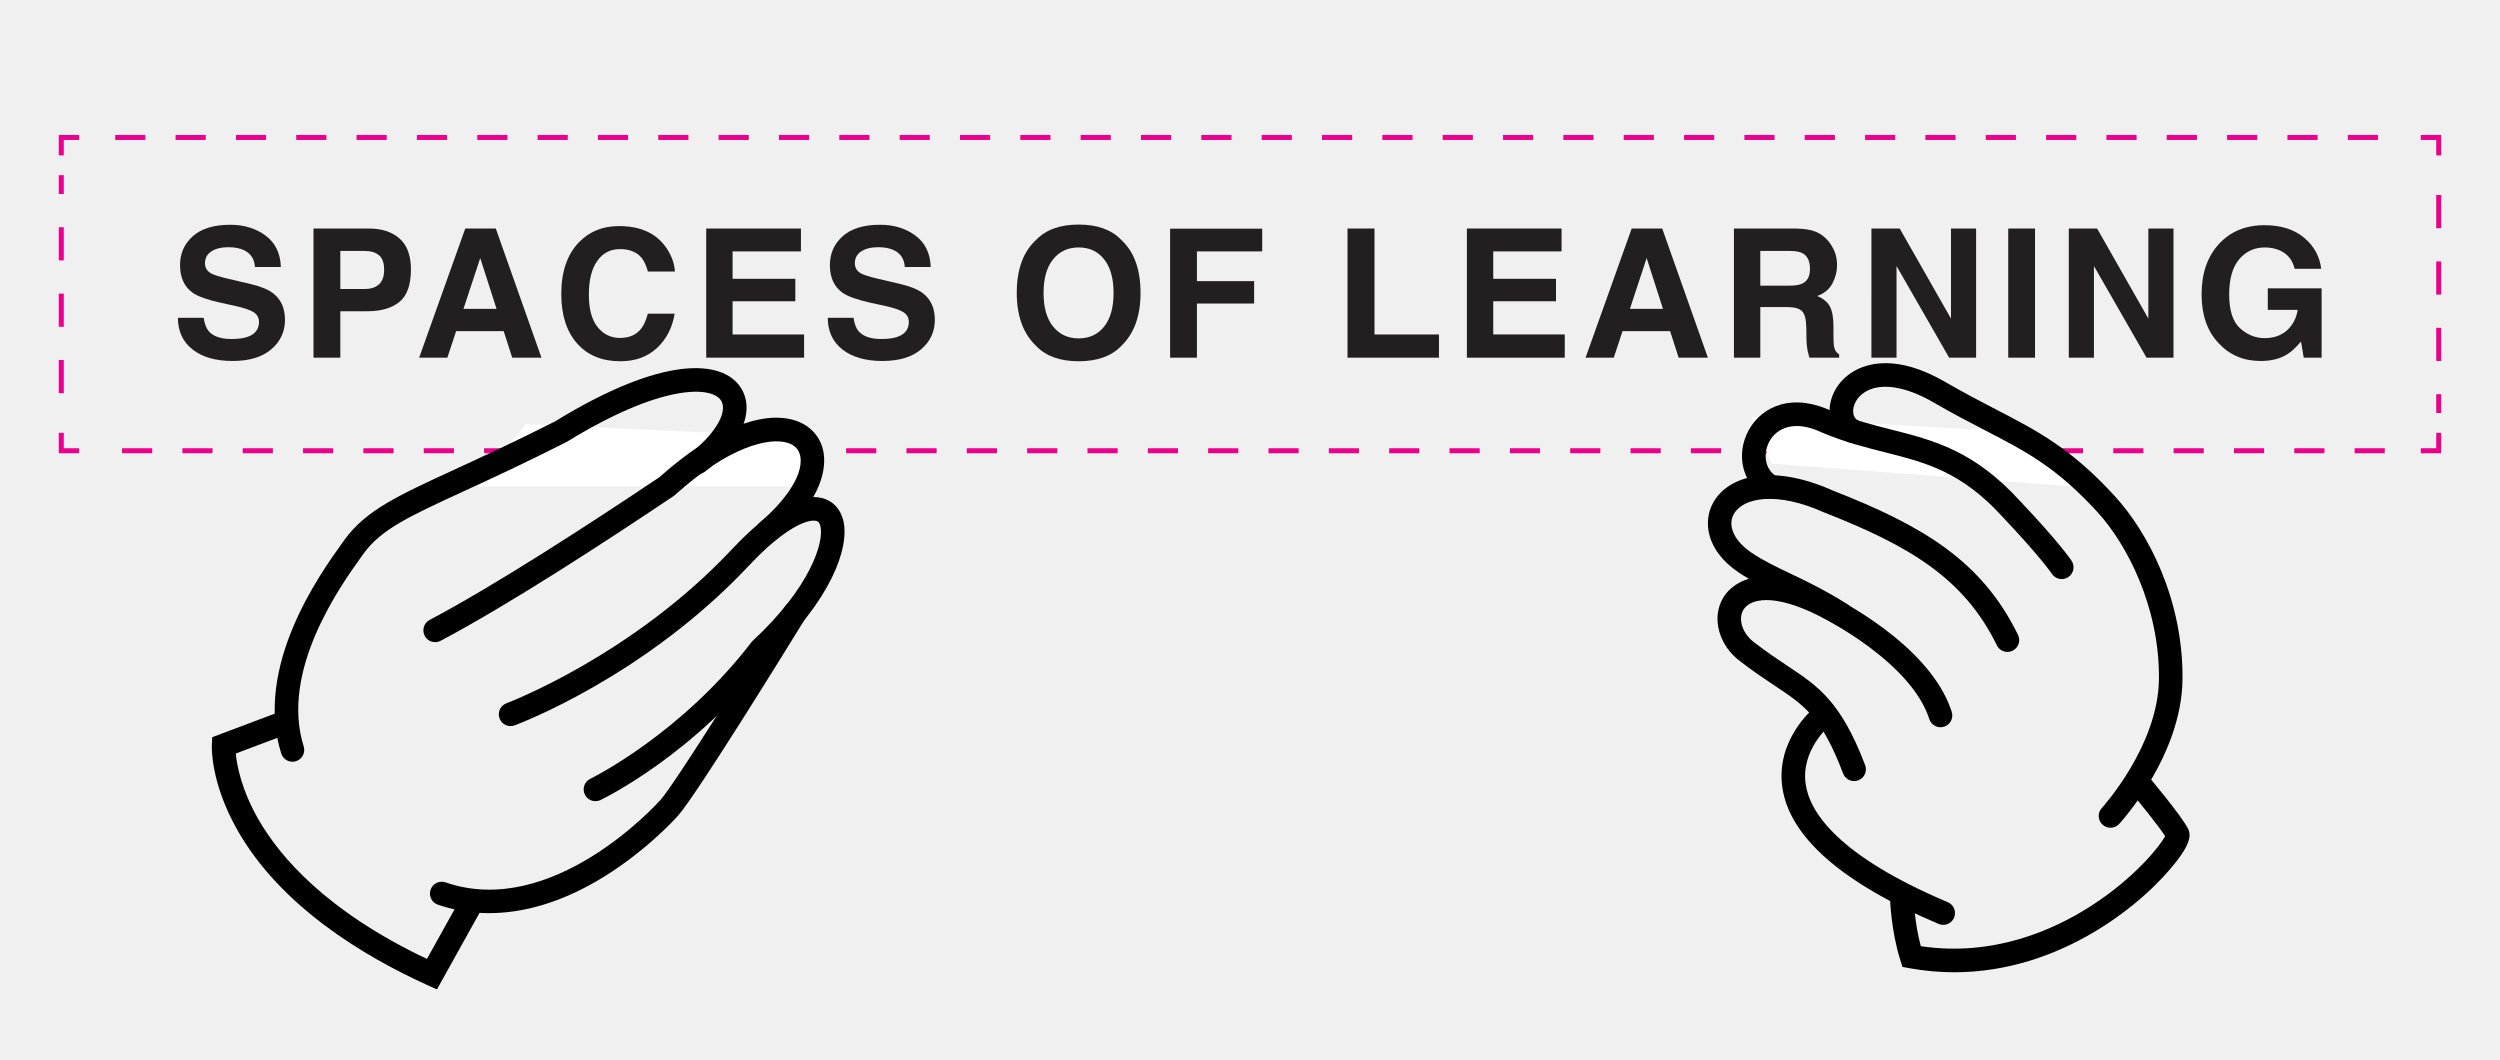
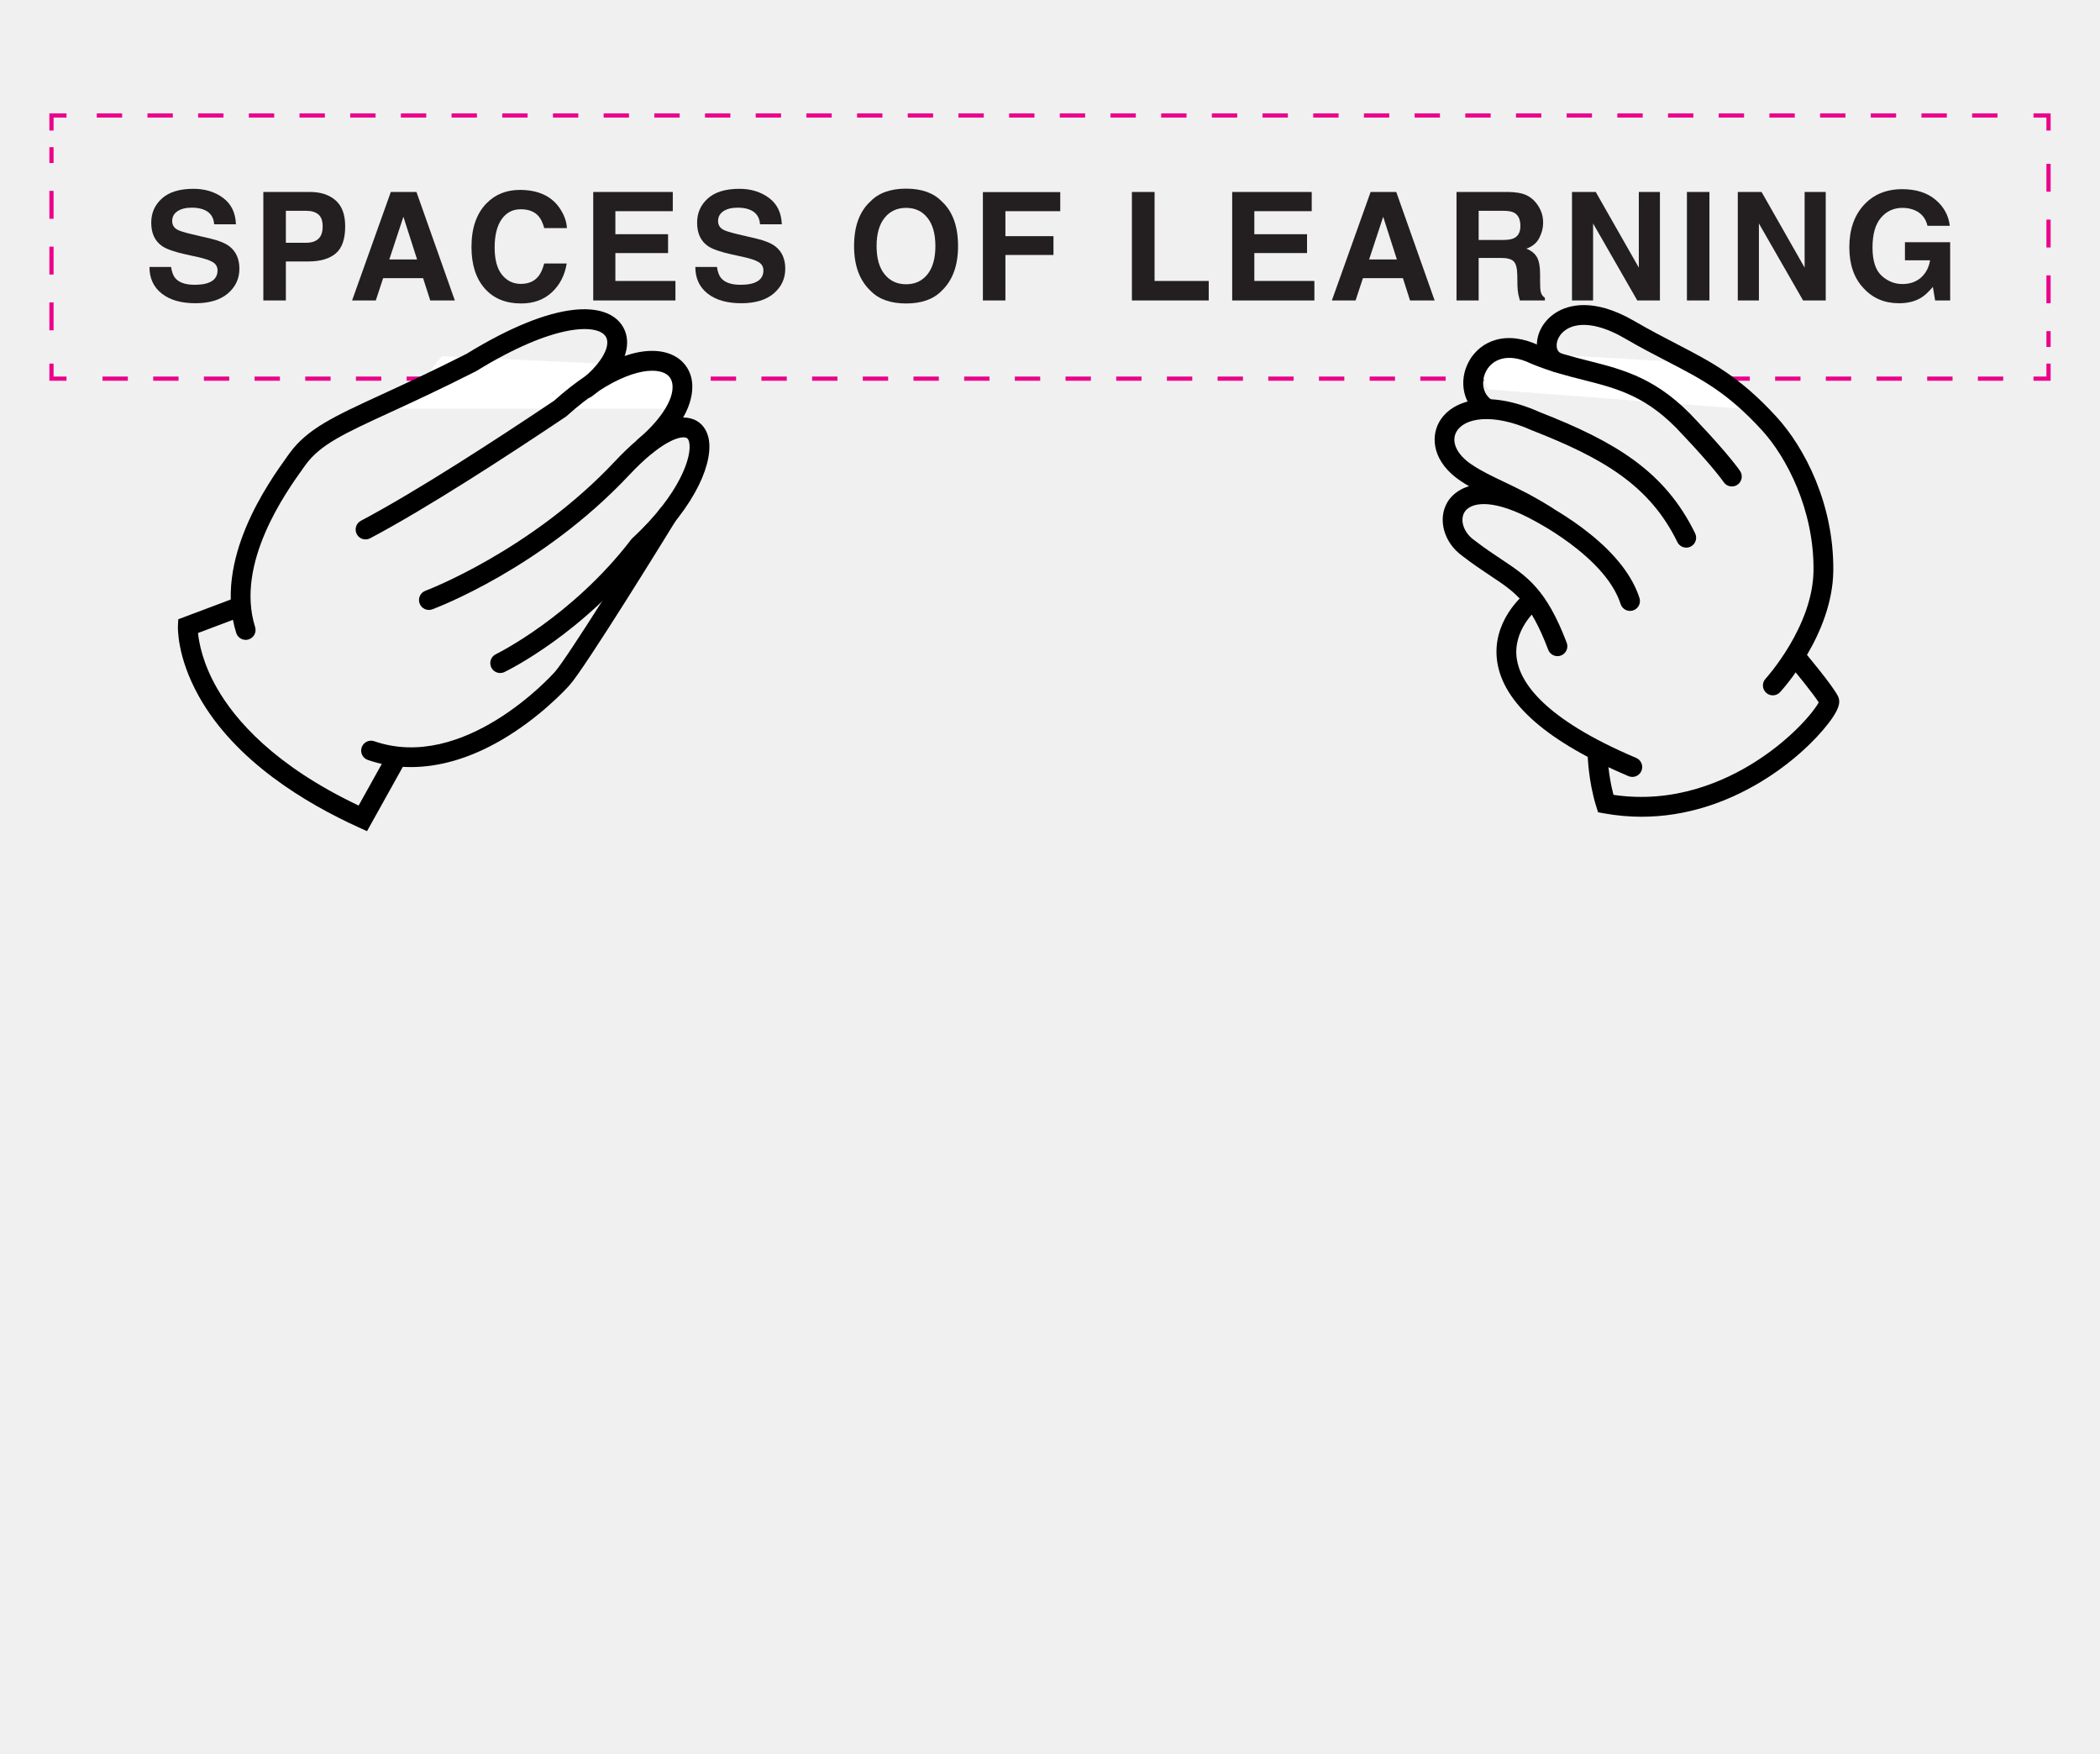
- <svg xmlns="http://www.w3.org/2000/svg" version="1.1" id="Layer_1" x="0px" y="0px" width="500px" height="211.829px" viewBox="0 0 500 211.829" enable-background="new 0 0 500 211.829" xml:space="preserve">
+ <svg xmlns="http://www.w3.org/2000/svg" version="1.1" id="Layer_1" x="0px" y="0px" width="500px" height="417.415px" viewBox="0 0 500 417.415" enable-background="new 0 0 500 417.415" xml:space="preserve">
  <g>
    <path fill="#231F20" d="M40.738,63.562c0.167,1.18,0.497,2.062,0.984,2.646c0.895,1.064,2.428,1.593,4.599,1.593   c1.3,0,2.356-0.139,3.167-0.419c1.539-0.537,2.309-1.535,2.309-2.997c0-0.852-0.376-1.512-1.131-1.979   c-0.754-0.454-1.949-0.857-3.585-1.209l-2.798-0.615c-2.748-0.606-4.636-1.268-5.665-1.979c-1.74-1.191-2.611-3.056-2.611-5.59   c0-2.312,0.851-4.232,2.553-5.764c1.704-1.531,4.205-2.296,7.505-2.296c2.754,0,5.106,0.722,7.051,2.165   c1.944,1.441,2.964,3.537,3.058,6.281h-5.186c-0.097-1.553-0.791-2.659-2.086-3.312c-0.86-0.431-1.934-0.647-3.215-0.647   c-1.426,0-2.562,0.281-3.414,0.84c-0.85,0.561-1.275,1.343-1.275,2.349c0,0.923,0.419,1.613,1.257,2.066   c0.538,0.302,1.683,0.66,3.432,1.07l4.533,1.067c1.986,0.467,3.476,1.092,4.468,1.872c1.539,1.218,2.31,2.976,2.31,5.275   c0,2.361-0.913,4.319-2.737,5.879c-1.825,1.558-4.402,2.338-7.731,2.338c-3.4,0-6.075-0.766-8.024-2.305   c-1.947-1.536-2.921-3.648-2.921-6.335h5.156L40.738,63.562L40.738,63.562z" />
    <path fill="#231F20" d="M79.919,60.355c-1.512,1.261-3.672,1.892-6.478,1.892h-5.377v9.286h-5.363V45.705h11.09   c2.558,0,4.596,0.668,6.117,2c1.52,1.33,2.28,3.395,2.28,6.186C82.188,56.938,81.431,59.094,79.919,60.355z M75.799,51.05   c-0.682-0.571-1.641-0.858-2.871-0.858h-4.865v7.605h4.865c1.23,0,2.188-0.309,2.871-0.928c0.685-0.622,1.025-1.601,1.025-2.945   C76.824,52.58,76.483,51.623,75.799,51.05z" />
    <path fill="#231F20" d="M93.05,45.705h6.107l9.137,25.829h-5.853l-1.704-5.31h-9.512l-1.75,5.31h-5.644L93.05,45.705z    M92.693,61.775h6.616l-3.262-10.164L92.693,61.775z" />
    <path fill="#231F20" d="M115.843,48.404c2.08-2.125,4.727-3.189,7.939-3.189c4.301,0,7.443,1.427,9.43,4.275   c1.098,1.6,1.688,3.209,1.769,4.819h-5.398c-0.344-1.236-0.784-2.175-1.32-2.803c-0.961-1.124-2.387-1.684-4.275-1.684   c-1.922,0-3.44,0.792-4.55,2.375c-1.109,1.583-1.665,3.821-1.665,6.72c0,2.896,0.584,5.067,1.757,6.511   c1.171,1.441,2.659,2.162,4.466,2.162c1.85,0,3.262-0.619,4.233-1.856c0.537-0.667,0.983-1.666,1.338-2.996h5.363   c-0.461,2.812-1.644,5.104-3.544,6.867c-1.901,1.764-4.337,2.646-7.307,2.646c-3.675,0-6.565-1.188-8.667-3.575   c-2.104-2.394-3.156-5.678-3.156-9.848C112.253,54.32,113.449,50.845,115.843,48.404z" />
    <path fill="#231F20" d="M160.187,50.278h-13.669v5.485h12.546v4.486h-12.546v6.639h14.3v4.646h-19.574V45.705h18.944   L160.187,50.278L160.187,50.278z" />
    <path fill="#231F20" d="M170.707,63.562c0.167,1.18,0.496,2.062,0.984,2.646c0.895,1.064,2.429,1.593,4.599,1.593   c1.3,0,2.355-0.139,3.167-0.419c1.54-0.537,2.309-1.535,2.309-2.997c0-0.852-0.376-1.512-1.131-1.979   c-0.753-0.454-1.948-0.857-3.585-1.209l-2.797-0.615c-2.749-0.606-4.637-1.268-5.665-1.979c-1.741-1.191-2.611-3.056-2.611-5.59   c0-2.312,0.851-4.232,2.554-5.764c1.703-1.531,4.205-2.296,7.504-2.296c2.754,0,5.106,0.722,7.052,2.165   c1.944,1.441,2.964,3.537,3.058,6.281h-5.187c-0.095-1.553-0.79-2.659-2.084-3.312c-0.863-0.431-1.935-0.647-3.216-0.647   c-1.427,0-2.562,0.281-3.414,0.84c-0.85,0.561-1.274,1.343-1.274,2.349c0,0.923,0.419,1.613,1.256,2.066   c0.539,0.302,1.684,0.66,3.432,1.07l4.532,1.067c1.987,0.467,3.475,1.092,4.467,1.872c1.539,1.218,2.31,2.976,2.31,5.275   c0,2.361-0.913,4.319-2.737,5.879c-1.823,1.558-4.4,2.338-7.73,2.338c-3.4,0-6.076-0.766-8.024-2.305   c-1.949-1.536-2.922-3.648-2.922-6.335h5.154L170.707,63.562L170.707,63.562L170.707,63.562z" />
    <path fill="#231F20" d="M224.202,69.238c-1.951,2.012-4.773,3.014-8.463,3.014c-3.691,0-6.514-1.002-8.464-3.014   c-2.617-2.463-3.924-6.016-3.924-10.654c0-4.732,1.308-8.282,3.924-10.655c1.951-2.009,4.773-3.015,8.464-3.015   c3.69,0,6.513,1.007,8.463,3.015c2.605,2.373,3.906,5.922,3.906,10.655C228.11,63.223,226.808,66.775,224.202,69.238z    M220.828,65.312c1.257-1.576,1.885-3.816,1.885-6.729c0-2.896-0.628-5.136-1.885-6.719c-1.255-1.586-2.952-2.376-5.089-2.376   c-2.138,0-3.844,0.788-5.117,2.366c-1.271,1.578-1.911,3.82-1.911,6.729s0.637,5.15,1.911,6.729   c1.274,1.577,2.98,2.365,5.117,2.365C217.875,67.678,219.572,66.89,220.828,65.312z" />
    <path fill="#231F20" d="M234.023,45.74h18.417v4.538h-13.056v5.942h11.443v4.485h-11.443v10.827h-5.362L234.023,45.74   L234.023,45.74z" />
    <path fill="#231F20" d="M269.502,45.705h5.396V66.89h12.896v4.645h-18.291L269.502,45.705L269.502,45.705z" />
    <path fill="#231F20" d="M312.316,50.278H298.65v5.485h12.549v4.486H298.65v6.639h14.3v4.646h-19.573V45.705h18.939V50.278   L312.316,50.278z" />
-     <path fill="#231F20" d="M326.337,45.705h6.106l9.136,25.829h-5.851l-1.705-5.31h-9.514l-1.751,5.31h-5.646L326.337,45.705z    M325.98,61.775h6.612l-3.26-10.164L325.98,61.775z" />
-     <path fill="#231F20" d="M363.213,46.372c0.949,0.409,1.758,1.01,2.419,1.805c0.546,0.654,0.979,1.379,1.3,2.175   c0.318,0.793,0.479,1.695,0.479,2.713c0,1.227-0.312,2.433-0.931,3.621c-0.616,1.183-1.642,2.023-3.063,2.513   c1.188,0.479,2.035,1.16,2.528,2.041c0.496,0.882,0.744,2.228,0.744,4.042v1.733c0,1.179,0.05,1.979,0.143,2.398   c0.146,0.666,0.479,1.157,0.999,1.472v0.648h-5.959c-0.163-0.573-0.279-1.035-0.351-1.383c-0.14-0.726-0.215-1.467-0.226-2.226   l-0.036-2.4c-0.023-1.647-0.307-2.747-0.855-3.295c-0.545-0.548-1.569-0.822-3.071-0.822h-5.271v10.127h-5.274V45.705h12.354   C360.902,45.74,362.264,45.962,363.213,46.372z M352.059,50.191v6.939h5.81c1.153,0,2.017-0.14,2.599-0.42   c1.02-0.487,1.528-1.458,1.528-2.909c0-1.562-0.494-2.614-1.479-3.152c-0.558-0.303-1.39-0.457-2.498-0.457L352.059,50.191   L352.059,50.191z" />
+     <path fill="#231F20" d="M326.337,45.705h6.106l9.136,25.829h-5.851l-1.705-5.31h-9.515l-1.751,5.31h-5.646L326.337,45.705z    M325.98,61.775h6.611l-3.26-10.164L325.98,61.775z" />
+     <path fill="#231F20" d="M363.213,46.372c0.949,0.409,1.758,1.01,2.419,1.805c0.546,0.654,0.979,1.379,1.3,2.175   c0.318,0.793,0.479,1.695,0.479,2.713c0,1.227-0.312,2.433-0.931,3.621c-0.616,1.183-1.643,2.023-3.063,2.513   c1.188,0.479,2.035,1.16,2.528,2.041c0.496,0.882,0.744,2.228,0.744,4.042v1.733c0,1.179,0.05,1.979,0.143,2.398   c0.146,0.666,0.479,1.157,0.999,1.472v0.648h-5.959c-0.163-0.573-0.279-1.035-0.351-1.383c-0.141-0.726-0.215-1.467-0.227-2.226   l-0.036-2.4c-0.022-1.647-0.307-2.747-0.854-3.295c-0.545-0.548-1.569-0.822-3.071-0.822h-5.271v10.127h-5.274V45.705h12.354   C360.902,45.74,362.264,45.962,363.213,46.372z M352.059,50.191v6.939h5.811c1.152,0,2.017-0.14,2.599-0.42   c1.021-0.487,1.528-1.458,1.528-2.909c0-1.562-0.494-2.614-1.479-3.152c-0.559-0.303-1.391-0.457-2.498-0.457L352.059,50.191   L352.059,50.191z" />
    <path fill="#231F20" d="M374.284,45.705h5.657l10.254,18.01v-18.01h5.027v25.829h-5.396l-10.518-18.326v18.326h-5.025   L374.284,45.705L374.284,45.705z" />
-     <path fill="#231F20" d="M407.008,71.534h-5.359V45.705h5.359V71.534z" />
+     <path fill="#231F20" d="M407.008,71.534h-5.358V45.705h5.358V71.534z" />
    <path fill="#231F20" d="M413.76,45.705h5.662l10.249,18.01v-18.01h5.03v25.829h-5.396l-10.517-18.326v18.326h-5.028V45.705   L413.76,45.705z" />
-     <path fill="#231F20" d="M458.925,53.765c-0.409-1.767-1.408-2.996-2.997-3.697c-0.888-0.388-1.873-0.579-2.96-0.579   c-2.078,0-3.789,0.785-5.125,2.353c-1.337,1.567-2.007,3.927-2.007,7.073c0,3.173,0.723,5.416,2.172,6.734   c1.449,1.317,3.095,1.975,4.94,1.975c1.812,0,3.297-0.521,4.453-1.559c1.153-1.04,1.866-2.4,2.137-4.085h-5.978v-4.31h10.764v13.86   h-3.578l-0.541-3.223c-1.041,1.222-1.975,2.083-2.804,2.581c-1.428,0.873-3.181,1.31-5.259,1.31c-3.423,0-6.225-1.183-8.409-3.556   c-2.278-2.381-3.415-5.64-3.415-9.771c0-4.179,1.146-7.53,3.449-10.051c2.303-2.522,5.346-3.781,9.135-3.781   c3.28,0,5.919,0.832,7.91,2.496c1.989,1.665,3.135,3.742,3.426,6.23H458.925L458.925,53.765z" />
+     <path fill="#231F20" d="M458.925,53.765c-0.409-1.767-1.408-2.996-2.997-3.697c-0.888-0.388-1.873-0.579-2.96-0.579   c-2.078,0-3.789,0.785-5.125,2.353c-1.337,1.567-2.007,3.927-2.007,7.073c0,3.173,0.723,5.416,2.172,6.734   c1.449,1.317,3.095,1.975,4.94,1.975c1.812,0,3.297-0.521,4.453-1.559c1.152-1.04,1.865-2.4,2.137-4.085h-5.979v-4.31h10.765v13.86   h-3.578l-0.541-3.223c-1.041,1.222-1.975,2.083-2.804,2.581c-1.429,0.873-3.182,1.31-5.26,1.31c-3.423,0-6.225-1.183-8.408-3.556   c-2.278-2.381-3.415-5.64-3.415-9.771c0-4.179,1.146-7.53,3.448-10.051c2.304-2.522,5.347-3.781,9.136-3.781   c3.279,0,5.919,0.832,7.91,2.496c1.988,1.665,3.135,3.742,3.426,6.23H458.925L458.925,53.765z" />
  </g>
  <g>
    <g>
      <polyline fill="none" stroke="#EB008B" stroke-miterlimit="10" points="487.745,86.569 487.745,90.151 484.162,90.151   " />
      <line fill="none" stroke="#EB008B" stroke-miterlimit="10" stroke-dasharray="6.034,6.034" x1="476.958" y1="90.151" x2="19.439" y2="90.151" />
      <polyline fill="none" stroke="#EB008B" stroke-miterlimit="10" points="15.839,90.151 12.257,90.151 12.257,86.569   " />
      <line fill="none" stroke="#EB008B" stroke-miterlimit="10" stroke-dasharray="6.639,6.639" x1="12.257" y1="78.641" x2="12.257" y2="35.04" />
      <polyline fill="none" stroke="#EB008B" stroke-miterlimit="10" points="12.257,31.077 12.257,27.492 15.839,27.492   " />
      <line fill="none" stroke="#EB008B" stroke-miterlimit="10" stroke-dasharray="6.034,6.034" x1="23.043" y1="27.492" x2="480.561" y2="27.492" />
      <polyline fill="none" stroke="#EB008B" stroke-miterlimit="10" points="484.162,27.492 487.745,27.492 487.745,31.077   " />
      <line fill="none" stroke="#EB008B" stroke-miterlimit="10" stroke-dasharray="6.639,6.639" x1="487.745" y1="39.005" x2="487.745" y2="82.605" />
    </g>
  </g>
  <polygon fill="#FFFFFF" points="95.624,97.29 105.154,84.812 161.327,87.434 161.327,97.29 " />
  <polygon fill="#FFFFFF" points="354.295,92.718 350.247,83.345 401.938,86.312 414.58,97.29 " />
  <path fill="none" stroke="#000000" stroke-width="11" stroke-linecap="round" stroke-miterlimit="10" d="M178.04,86.992" />
-   <path d="M58.493,152.345c-1.002,0-1.931-0.645-2.247-1.649c-5.486-17.431,7.748-35.89,12.096-41.956  c0.216-0.301,0.407-0.568,0.569-0.798c4.285-5.884,10.611-8.795,22.097-14.079c5.32-2.448,11.937-5.493,20.056-9.612  c21.666-13.294,33.314-12.271,36.99-6.871c3.135,4.605,0.279,11.43-7.107,16.979c-1.041,0.783-2.518,0.572-3.3-0.468  c-0.782-1.041-0.572-2.519,0.468-3.3c4.303-3.232,7.74-8.066,6.043-10.559c-1.965-2.886-12.04-3.189-30.708,8.285l-0.167,0.093  c-8.239,4.183-14.929,7.262-20.305,9.734c-11.117,5.113-16.696,7.682-20.237,12.544c-0.147,0.208-0.346,0.484-0.57,0.798  c-4.009,5.593-16.209,22.61-11.431,37.795c0.391,1.24-0.299,2.564-1.541,2.955C58.965,152.309,58.727,152.345,58.493,152.345z" />
-   <path d="M97.819,182.629c-3.531,0-6.96-0.562-10.243-1.696c-1.23-0.427-1.882-1.769-1.458-2.996c0.424-1.23,1.767-1.887,2.997-1.459  c21.29,7.354,42.089-15.491,42.963-16.468c2.961-3.305,18.965-29.013,24.882-38.64c0.682-1.107,2.132-1.456,3.242-0.772  c1.108,0.681,1.456,2.133,0.773,3.24c-2.2,3.58-21.604,35.096-25.388,39.316c-0.703,0.785-7.139,7.82-16.442,13.177  C111.883,180.513,104.661,182.629,97.819,182.629z" />
-   <path d="M119.091,160.234c-0.877,0-1.72-0.493-2.125-1.337c-0.564-1.173-0.07-2.58,1.103-3.145  c0.258-0.126,18.086-8.886,32.223-27.316l0.122-0.159l0.146-0.135c11.396-10.562,14.336-19.674,13.513-22.937  c-0.219-0.87-0.607-0.971-0.815-1.023c-1.518-0.396-6.051,1.035-13.415,8.883c-20.776,22.142-45.849,31.611-46.906,32.005  c-1.221,0.452-2.577-0.17-3.029-1.391c-0.453-1.221,0.169-2.576,1.389-3.029c0.248-0.092,25.12-9.508,45.109-30.812  c7.354-7.836,13.589-11.371,18.032-10.22c2.129,0.551,3.623,2.126,4.205,4.434c1.394,5.527-2.626,16.134-14.732,27.409  c-14.861,19.294-33.032,28.169-33.8,28.538C119.781,160.159,119.433,160.234,119.091,160.234z" />
-   <path d="M87.032,128.427c-0.846,0-1.663-0.455-2.085-1.255c-0.608-1.15-0.169-2.576,0.982-3.186  c13.274-7.021,32.315-19.397,46.006-28.583c10.367-9.317,20.538-13.527,27.234-11.262c2.956,1,4.968,3.27,5.519,6.228  c0.468,2.51,0.46,9.262-9.694,17.722c-1,0.833-2.486,0.698-3.319-0.302s-0.698-2.484,0.302-3.318  c4.211-3.509,8.853-9.08,8.078-13.237c-0.239-1.286-1.045-2.169-2.396-2.626c-3.746-1.268-11.935,0.701-22.693,10.41l-0.125,0.112  l-0.14,0.095c-13.793,9.256-33.069,21.791-46.568,28.929C87.781,128.339,87.403,128.427,87.032,128.427z" />
-   <path d="M87.386,197.885l-1.977-0.896c-12.591-5.713-29.413-15.76-38.05-31.188c-5.308-9.479-5.006-16.529-4.991-16.825l0.081-1.538  l13.22-4.979c1.218-0.458,2.577,0.157,3.036,1.375s-0.156,2.576-1.375,3.036l-10.181,3.834c0.225,2.321,1.107,7.173,4.509,13.127  c4.32,7.562,13.665,18.443,33.729,27.954l6.621-11.894c0.633-1.139,2.068-1.548,3.206-0.912c1.137,0.633,1.546,2.065,0.913,3.205  L87.386,197.885z" />
-   <path d="M370.829,156.219c-0.95,0-1.845-0.577-2.203-1.519c-4.326-11.354-7.688-13.587-13.796-17.643  c-1.941-1.289-4.141-2.749-6.663-4.703c-4.403-3.165-5.951-8.79-3.521-12.83c1.219-2.022,6.343-8.046,21.125-0.629  c2.103,1.055,7.566,3.976,12.903,8.294c6.089,4.928,10.019,10.035,11.675,15.182c0.398,1.239-0.281,2.567-1.521,2.966  c-1.239,0.4-2.565-0.28-2.968-1.521c-1.371-4.26-4.787-8.621-10.151-12.963c-4.979-4.029-10.09-6.76-12.055-7.746  c-8.882-4.455-13.614-3.405-14.972-1.151c-1.158,1.923-0.146,4.878,2.256,6.588l0.076,0.06c2.399,1.86,4.535,3.277,6.418,4.528  c6.229,4.137,10.729,7.125,15.596,19.892c0.462,1.216-0.147,2.578-1.364,3.042C371.393,156.169,371.107,156.219,370.829,156.219z" />
-   <path d="M401.493,130.382c-0.872,0-1.711-0.485-2.119-1.322c-6.589-13.499-17.676-19.973-34.599-26.592l-0.104-0.043  c-9.304-4.161-16.055-2.953-17.913,0.392c-1.309,2.354,0.096,5.393,3.575,7.742c2.339,1.579,4.796,2.751,7.642,4.105  c3.303,1.575,7.049,3.361,11.592,6.248c1.099,0.697,1.424,2.154,0.725,3.252c-0.697,1.101-2.154,1.423-3.253,0.727  c-4.302-2.733-7.909-4.453-11.092-5.973c-2.89-1.377-5.619-2.679-8.249-4.454c-6.432-4.343-7.174-10.129-5.059-13.938  c2.901-5.223,11.42-7.994,23.904-2.427c17.979,7.035,29.809,14.025,37.064,28.892c0.569,1.169,0.086,2.58-1.084,3.151  C402.192,130.304,401.84,130.382,401.493,130.382z" />
-   <path d="M412.349,115.813c-0.762,0-1.51-0.368-1.964-1.049c-0.019-0.028-2.339-3.438-9.748-11.257l-0.032-0.036  c-8.281-9.13-15.372-10.926-23.581-13.005c-3.906-0.989-7.948-2.014-12.428-3.87l-0.119-0.055c-5.629-2.709-9.16-0.879-10.59,1.735  c-1.221,2.233-1.121,5.47,1.469,7.063c1.107,0.684,1.453,2.136,0.771,3.243c-0.684,1.108-2.136,1.453-3.242,0.771  c-4.443-2.738-5.791-8.473-3.131-13.338c1.389-2.538,3.686-4.357,6.465-5.121c3.062-0.842,6.604-0.367,10.242,1.37  c4.143,1.711,7.994,2.688,11.725,3.632c8.568,2.171,16.666,4.222,25.896,14.388c7.748,8.181,10.132,11.717,10.229,11.863  c0.724,1.083,0.432,2.546-0.651,3.269C413.252,115.685,412.798,115.813,412.349,115.813z" />
-   <path d="M422.1,165.551c-0.569,0-1.145-0.205-1.598-0.625c-0.956-0.883-1.016-2.373-0.133-3.328  c0.111-0.122,11.284-12.421,11.419-25.769c0.146-14.575-6.515-27.091-12.265-33.378c-8.21-8.978-14.224-12.094-22.543-16.406  c-3.013-1.56-6.424-3.328-10.269-5.56c-5.563-3.23-10.539-4.004-13.647-2.124c-1.873,1.135-2.479,2.863-2.433,3.999  c0.027,0.596,0.237,1.395,1.091,1.812c1.168,0.574,1.647,1.986,1.074,3.154c-0.572,1.168-1.984,1.65-3.154,1.075  c-2.216-1.089-3.604-3.271-3.719-5.836c-0.142-3.24,1.658-6.396,4.699-8.237c2.719-1.646,8.732-3.564,18.455,2.08  c3.746,2.175,6.961,3.84,10.069,5.452c8.424,4.366,15.076,7.812,23.852,17.41c6.633,7.252,13.661,20.677,13.501,36.605  c-0.154,15.188-12.159,28.362-12.67,28.916C423.367,165.297,422.734,165.551,422.1,165.551z" />
-   <path d="M388.645,184.972c-0.308,0-0.619-0.062-0.92-0.188c-19.301-8.175-29.814-17.356-31.254-27.29  c-1.369-9.459,6.059-15.687,6.375-15.947c1.006-0.824,2.49-0.682,3.317,0.324c0.823,1.004,0.683,2.484-0.319,3.312  c-0.111,0.096-5.712,4.899-4.703,11.682c0.838,5.621,6.447,14.272,28.422,23.581c1.199,0.507,1.76,1.891,1.252,3.089  C390.434,184.431,389.561,184.972,388.645,184.972z" />
-   <path d="M390.846,194.453c-2.902,0-5.892-0.255-8.955-0.812l-1.396-0.257l-0.429-1.354c-1.896-6.005-2.053-12.24-2.06-12.503  l4.712-0.104c0.002,0.053,0.131,4.897,1.443,9.815c14.41,2.155,26.447-3.152,34.102-8.084c8.569-5.521,13.685-11.849,14.765-13.925  c-1.332-2.079-5.399-7.113-8.199-10.419l3.598-3.045c1.326,1.565,8.003,9.509,9.212,12.051c0.708,1.488,0.055,3.326-2.26,6.346  C428.982,180.51,412.299,194.453,390.846,194.453z" />
+   <path d="M58.493,152.345c-1.002,0-1.931-0.646-2.247-1.649c-5.486-17.431,7.748-35.89,12.096-41.955  c0.216-0.302,0.407-0.568,0.569-0.799c4.285-5.884,10.611-8.795,22.097-14.079c5.32-2.448,11.937-5.493,20.056-9.612  c21.666-13.294,33.314-12.271,36.99-6.871c3.135,4.605,0.279,11.43-7.107,16.979c-1.041,0.783-2.518,0.572-3.3-0.468  c-0.782-1.041-0.572-2.519,0.468-3.3c4.303-3.232,7.74-8.066,6.043-10.559c-1.965-2.886-12.04-3.189-30.708,8.285l-0.167,0.093  c-8.239,4.183-14.929,7.262-20.305,9.734c-11.117,5.113-16.696,7.682-20.237,12.544c-0.147,0.208-0.346,0.484-0.57,0.798  c-4.009,5.593-16.209,22.61-11.431,37.795c0.391,1.24-0.299,2.563-1.541,2.955C58.965,152.309,58.727,152.345,58.493,152.345z" />
+   <path d="M97.819,182.629c-3.531,0-6.96-0.562-10.243-1.696c-1.23-0.427-1.882-1.769-1.458-2.996  c0.424-1.229,1.767-1.888,2.997-1.459c21.29,7.354,42.089-15.491,42.963-16.468c2.961-3.305,18.965-29.014,24.882-38.641  c0.682-1.106,2.132-1.455,3.242-0.771c1.108,0.681,1.456,2.133,0.773,3.24c-2.2,3.58-21.604,35.096-25.388,39.315  c-0.703,0.785-7.139,7.82-16.442,13.177C111.883,180.513,104.661,182.629,97.819,182.629z" />
+   <path d="M119.091,160.234c-0.877,0-1.72-0.493-2.125-1.337c-0.564-1.173-0.07-2.58,1.103-3.145  c0.258-0.127,18.086-8.887,32.223-27.316l0.122-0.159l0.146-0.135c11.396-10.562,14.336-19.675,13.513-22.937  c-0.219-0.87-0.607-0.971-0.815-1.023c-1.518-0.396-6.051,1.035-13.415,8.883c-20.776,22.143-45.849,31.611-46.906,32.005  c-1.221,0.452-2.577-0.17-3.029-1.391c-0.453-1.222,0.169-2.576,1.389-3.029c0.248-0.092,25.12-9.508,45.109-30.812  c7.354-7.836,13.589-11.372,18.032-10.22c2.129,0.551,3.623,2.126,4.205,4.434c1.394,5.527-2.626,16.134-14.732,27.41  c-14.861,19.293-33.032,28.168-33.8,28.537C119.781,160.159,119.433,160.234,119.091,160.234z" />
+   <path d="M87.032,128.426c-0.846,0-1.663-0.454-2.085-1.254c-0.608-1.15-0.169-2.576,0.982-3.187  c13.274-7.021,32.315-19.397,46.006-28.583c10.367-9.317,20.538-13.527,27.234-11.262c2.956,1,4.968,3.27,5.519,6.228  c0.468,2.51,0.46,9.262-9.694,17.721c-1,0.834-2.486,0.699-3.319-0.301s-0.698-2.484,0.302-3.318  c4.211-3.509,8.853-9.08,8.078-13.237c-0.239-1.286-1.045-2.169-2.396-2.626c-3.746-1.268-11.935,0.701-22.693,10.41l-0.125,0.112  l-0.14,0.095c-13.793,9.256-33.069,21.791-46.568,28.929C87.781,128.338,87.403,128.426,87.032,128.426z" />
+   <path d="M87.386,197.885l-1.977-0.896c-12.591-5.713-29.413-15.76-38.05-31.188c-5.308-9.479-5.006-16.529-4.991-16.825l0.081-1.538  l13.22-4.979c1.218-0.459,2.577,0.156,3.036,1.375c0.459,1.217-0.156,2.576-1.375,3.035l-10.181,3.834  c0.225,2.321,1.107,7.174,4.509,13.127c4.32,7.562,13.665,18.443,33.729,27.955l6.621-11.895c0.633-1.139,2.068-1.549,3.206-0.912  c1.137,0.633,1.546,2.064,0.913,3.205L87.386,197.885z" />
+   <path d="M370.829,156.219c-0.95,0-1.845-0.577-2.203-1.52c-4.326-11.354-7.688-13.587-13.796-17.643  c-1.941-1.289-4.141-2.749-6.663-4.703c-4.403-3.165-5.951-8.79-3.521-12.83c1.219-2.021,6.343-8.046,21.125-0.629  c2.103,1.055,7.565,3.977,12.902,8.294c6.09,4.929,10.02,10.035,11.676,15.183c0.397,1.238-0.281,2.566-1.521,2.965  c-1.239,0.4-2.564-0.279-2.969-1.521c-1.37-4.26-4.786-8.621-10.15-12.963c-4.979-4.028-10.09-6.761-12.055-7.746  c-8.883-4.455-13.614-3.405-14.973-1.151c-1.158,1.924-0.146,4.879,2.256,6.588l0.076,0.061c2.399,1.859,4.535,3.277,6.418,4.527  c6.229,4.138,10.729,7.125,15.596,19.893c0.463,1.217-0.146,2.578-1.363,3.042C371.393,156.168,371.107,156.219,370.829,156.219z" />
+   <path d="M401.493,130.381c-0.872,0-1.711-0.484-2.119-1.321c-6.589-13.499-17.676-19.974-34.599-26.592l-0.104-0.043  c-9.304-4.161-16.055-2.953-17.913,0.392c-1.309,2.354,0.096,5.393,3.575,7.742c2.339,1.579,4.796,2.751,7.642,4.105  c3.303,1.574,7.049,3.36,11.592,6.248c1.1,0.696,1.425,2.153,0.726,3.252c-0.696,1.101-2.153,1.422-3.253,0.727  c-4.302-2.732-7.909-4.453-11.092-5.973c-2.891-1.377-5.619-2.68-8.249-4.455c-6.433-4.342-7.175-10.128-5.06-13.938  c2.901-5.223,11.42-7.994,23.904-2.427c17.979,7.035,29.809,14.024,37.064,28.892c0.568,1.17,0.086,2.58-1.084,3.151  C402.192,130.304,401.84,130.381,401.493,130.381z" />
+   <path d="M412.349,115.813c-0.762,0-1.51-0.368-1.964-1.049c-0.019-0.028-2.339-3.438-9.748-11.257l-0.031-0.036  c-8.281-9.13-15.373-10.926-23.582-13.005c-3.905-0.989-7.947-2.014-12.428-3.87l-0.119-0.055c-5.629-2.709-9.16-0.879-10.59,1.735  c-1.221,2.233-1.121,5.47,1.469,7.063c1.107,0.684,1.453,2.136,0.771,3.243c-0.684,1.108-2.136,1.453-3.242,0.771  c-4.443-2.738-5.791-8.473-3.131-13.338c1.389-2.538,3.686-4.357,6.465-5.121c3.062-0.842,6.604-0.367,10.242,1.37  c4.143,1.711,7.994,2.688,11.725,3.632c8.568,2.171,16.666,4.222,25.896,14.388c7.748,8.181,10.132,11.716,10.229,11.863  c0.725,1.083,0.433,2.546-0.65,3.27C413.252,115.685,412.798,115.813,412.349,115.813z" />
+   <path d="M422.1,165.551c-0.568,0-1.145-0.205-1.598-0.625c-0.956-0.883-1.016-2.373-0.133-3.328  c0.111-0.122,11.284-12.422,11.419-25.77c0.146-14.574-6.515-27.091-12.265-33.377c-8.21-8.978-14.225-12.094-22.543-16.406  c-3.014-1.56-6.424-3.328-10.27-5.56c-5.562-3.23-10.539-4.004-13.646-2.124c-1.873,1.135-2.479,2.863-2.434,3.999  c0.027,0.596,0.237,1.395,1.092,1.812c1.168,0.574,1.646,1.986,1.073,3.154c-0.571,1.168-1.983,1.65-3.153,1.075  c-2.217-1.089-3.604-3.271-3.72-5.836c-0.142-3.24,1.658-6.396,4.699-8.237c2.719-1.646,8.731-3.564,18.455,2.08  c3.746,2.175,6.961,3.84,10.069,5.452c8.424,4.366,15.075,7.812,23.852,17.41c6.633,7.252,13.661,20.678,13.501,36.605  c-0.154,15.188-12.159,28.361-12.67,28.916C423.367,165.297,422.734,165.551,422.1,165.551z" />
+   <path d="M388.645,184.972c-0.308,0-0.619-0.062-0.92-0.188c-19.301-8.175-29.813-17.355-31.254-27.289  c-1.369-9.459,6.059-15.688,6.375-15.947c1.006-0.824,2.49-0.682,3.317,0.324c0.823,1.004,0.683,2.483-0.319,3.312  c-0.111,0.096-5.712,4.899-4.703,11.683c0.838,5.62,6.447,14.271,28.422,23.58c1.199,0.508,1.76,1.891,1.252,3.09  C390.434,184.431,389.561,184.972,388.645,184.972z" />
+   <path d="M390.846,194.454c-2.902,0-5.892-0.256-8.955-0.812l-1.396-0.258l-0.429-1.354c-1.896-6.005-2.053-12.24-2.061-12.503  l4.713-0.104c0.002,0.054,0.131,4.897,1.442,9.815c14.41,2.155,26.447-3.151,34.102-8.084c8.569-5.521,13.686-11.849,14.766-13.925  c-1.332-2.079-5.399-7.113-8.199-10.419l3.598-3.045c1.326,1.565,8.003,9.509,9.212,12.051c0.708,1.488,0.056,3.326-2.26,6.347  C428.982,180.51,412.299,194.454,390.846,194.454z" />
</svg>
